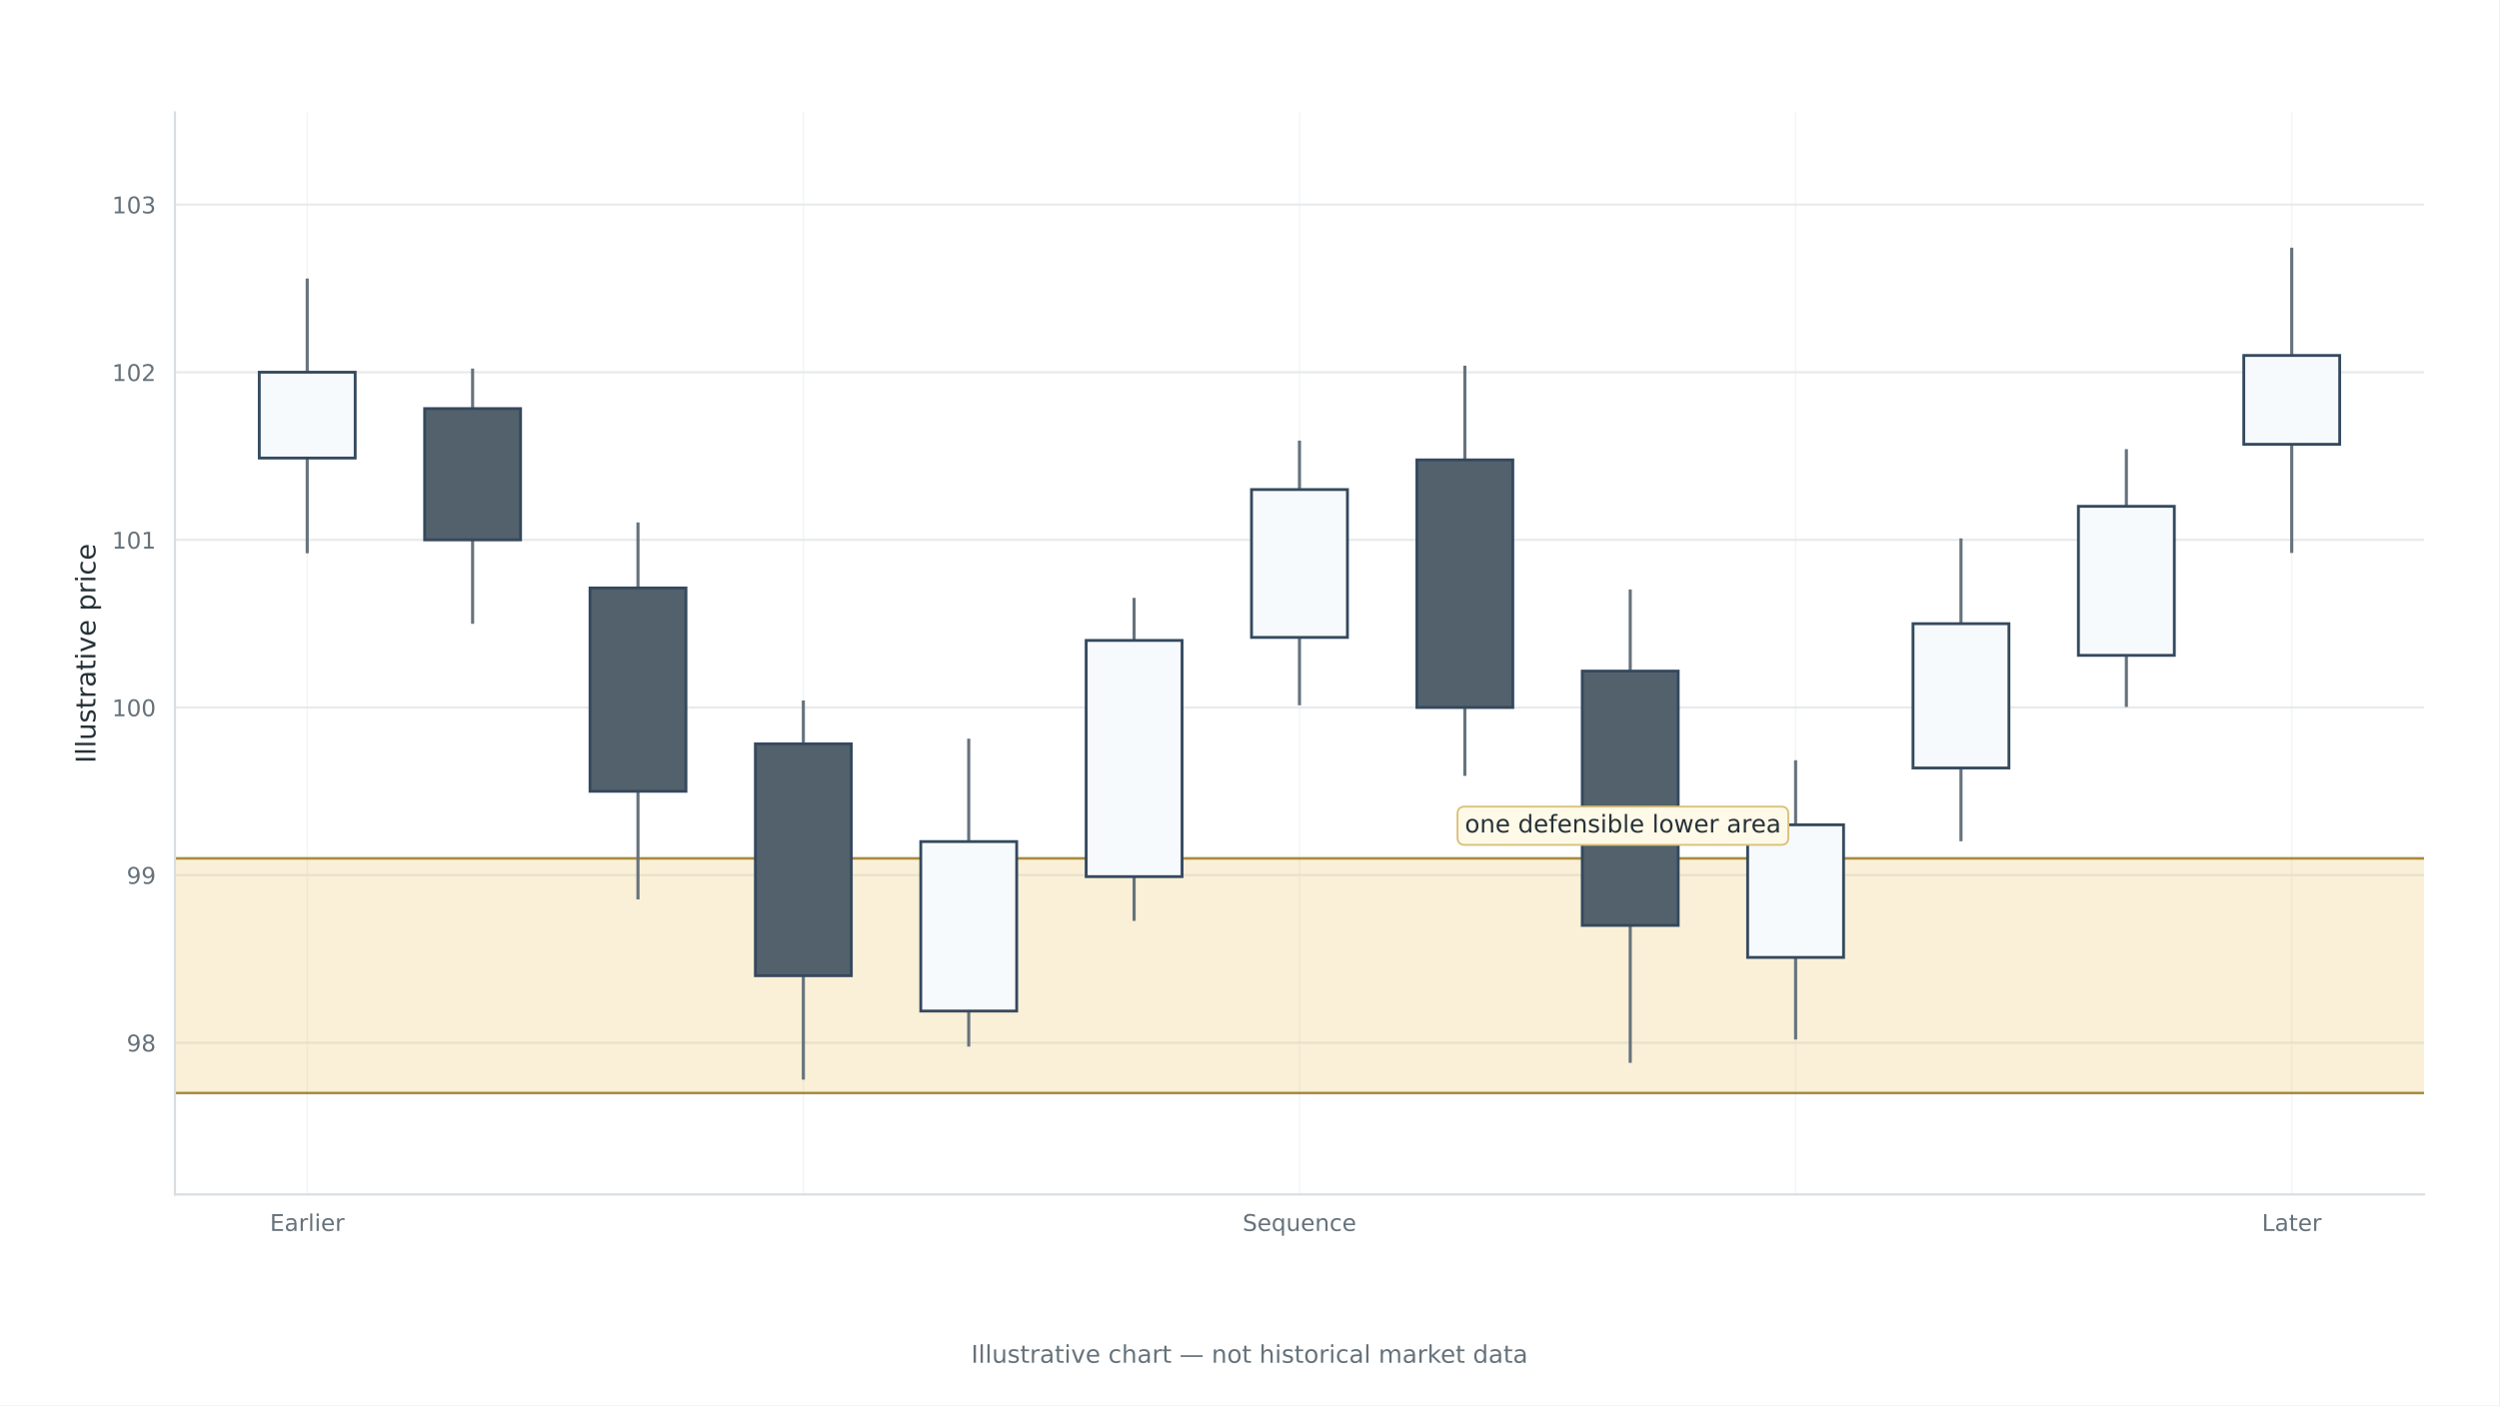
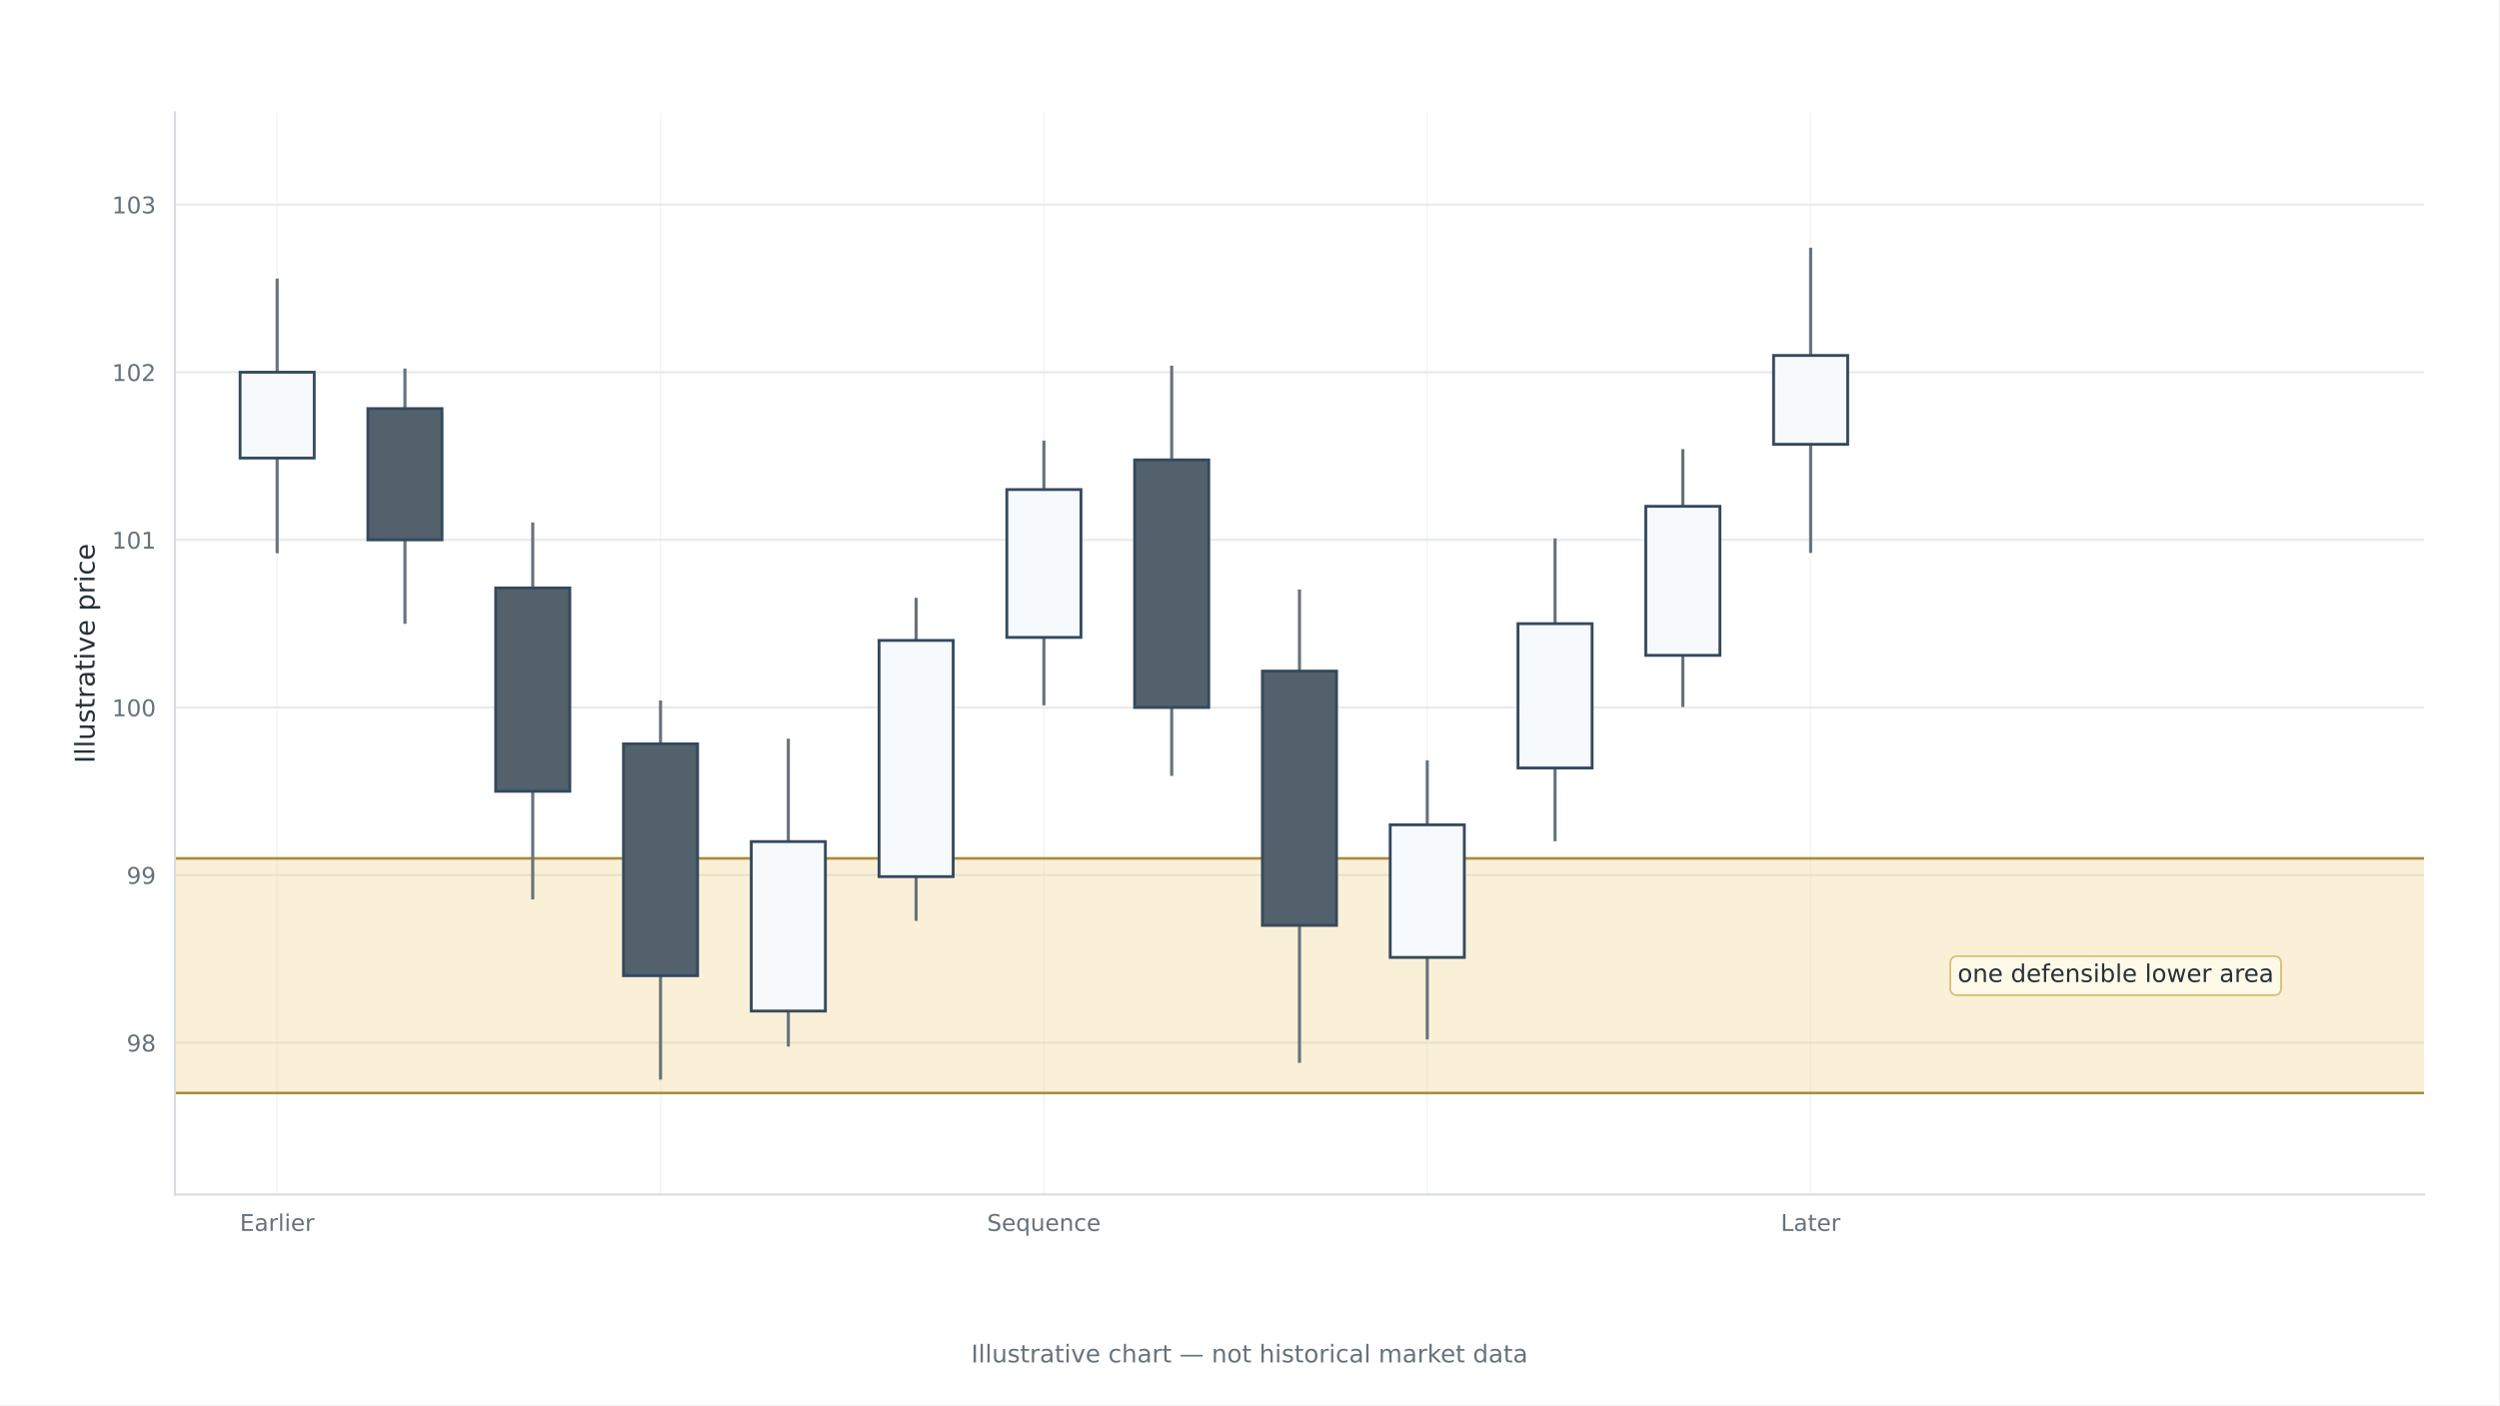
<svg xmlns="http://www.w3.org/2000/svg" width="921.6pt" height="518.4pt" viewBox="0 0 921.6 518.4" version="1.1">
  <defs>
    <style type="text/css">*{stroke-linejoin: round; stroke-linecap: butt}</style>
  </defs>
  <g id="figure_1">
    <g id="patch_1">
      <path d="M 0 518.4  L 921.6 518.4  L 921.6 0  L 0 0  z " style="fill: #ffffff" />
    </g>
    <g id="axes_1">
      <g id="patch_2">
        <path d="M 64.512 440.64  L 893.952 440.64  L 893.952 41.472  L 64.512 41.472  z " style="fill: #ffffff" />
      </g>
      <g id="matplotlib.axis_1">
        <g id="xtick_1">
          <g id="line2d_1">
-             <path d="M 113.303 440.64  L 113.303 41.472  " clip-path="url(#pee61fe0f21)" style="fill: none; stroke: #f2f4f5; stroke-width: 0.55; stroke-linecap: square" />
+             <path d="M 102.214 440.64  L 102.214 41.472  " clip-path="url(#pb5d3ab5c65)" style="fill: none; stroke: #f2f4f5; stroke-width: 0.55; stroke-linecap: square" />
          </g>
          <g id="line2d_2" />
          <g id="text_1">
-             <text style="font-size: 8.5px; font-family: 'DejaVu Sans'; text-anchor: middle; fill: #66727b" x="113.303" y="454.099" transform="rotate(-0 113.3026 454.0987)">Earlier</text>
+             <text style="font-size: 8.5px; font-family: 'DejaVu Sans'; text-anchor: middle; fill: #66727b" x="102.214" y="454.099" transform="rotate(-0 102.2138 454.0987)">Earlier</text>
          </g>
        </g>
        <g id="xtick_2">
          <g id="line2d_3">
-             <path d="M 296.267 440.64  L 296.267 41.472  " clip-path="url(#pee61fe0f21)" style="fill: none; stroke: #f2f4f5; stroke-width: 0.55; stroke-linecap: square" />
+             <path d="M 243.596 440.64  L 243.596 41.472  " clip-path="url(#pb5d3ab5c65)" style="fill: none; stroke: #f2f4f5; stroke-width: 0.55; stroke-linecap: square" />
          </g>
          <g id="line2d_4" />
        </g>
        <g id="xtick_3">
          <g id="line2d_5">
-             <path d="M 479.232 440.64  L 479.232 41.472  " clip-path="url(#pee61fe0f21)" style="fill: none; stroke: #f2f4f5; stroke-width: 0.55; stroke-linecap: square" />
+             <path d="M 384.977 440.64  L 384.977 41.472  " clip-path="url(#pb5d3ab5c65)" style="fill: none; stroke: #f2f4f5; stroke-width: 0.55; stroke-linecap: square" />
          </g>
          <g id="line2d_6" />
          <g id="text_2">
-             <text style="font-size: 8.5px; font-family: 'DejaVu Sans'; text-anchor: middle; fill: #66727b" x="479.232" y="454.099" transform="rotate(-0 479.232 454.0987)">Sequence</text>
+             <text style="font-size: 8.5px; font-family: 'DejaVu Sans'; text-anchor: middle; fill: #66727b" x="384.977" y="454.098" transform="rotate(-0 384.9775 454.098)">Sequence</text>
          </g>
        </g>
        <g id="xtick_4">
          <g id="line2d_7">
-             <path d="M 662.197 440.64  L 662.197 41.472  " clip-path="url(#pee61fe0f21)" style="fill: none; stroke: #f2f4f5; stroke-width: 0.55; stroke-linecap: square" />
+             <path d="M 526.359 440.64  L 526.359 41.472  " clip-path="url(#pb5d3ab5c65)" style="fill: none; stroke: #f2f4f5; stroke-width: 0.55; stroke-linecap: square" />
          </g>
          <g id="line2d_8" />
        </g>
        <g id="xtick_5">
          <g id="line2d_9">
-             <path d="M 845.161 440.64  L 845.161 41.472  " clip-path="url(#pee61fe0f21)" style="fill: none; stroke: #f2f4f5; stroke-width: 0.55; stroke-linecap: square" />
+             <path d="M 667.741 440.64  L 667.741 41.472  " clip-path="url(#pb5d3ab5c65)" style="fill: none; stroke: #f2f4f5; stroke-width: 0.55; stroke-linecap: square" />
          </g>
          <g id="line2d_10" />
          <g id="text_3">
-             <text style="font-size: 8.5px; font-family: 'DejaVu Sans'; text-anchor: middle; fill: #66727b" x="845.161" y="454.099" transform="rotate(-0 845.1614 454.0987)">Later</text>
+             <text style="font-size: 8.5px; font-family: 'DejaVu Sans'; text-anchor: middle; fill: #66727b" x="667.741" y="454.098" transform="rotate(-0 667.7411 454.098)">Later</text>
          </g>
        </g>
      </g>
      <g id="matplotlib.axis_2">
        <g id="ytick_1">
          <g id="line2d_11">
-             <path d="M 64.512 384.667  L 893.952 384.667  " clip-path="url(#pee61fe0f21)" style="fill: none; stroke: #e7eaed; stroke-width: 0.8; stroke-linecap: square" />
+             <path d="M 64.512 384.667  L 893.952 384.667  " clip-path="url(#pb5d3ab5c65)" style="fill: none; stroke: #e7eaed; stroke-width: 0.8; stroke-linecap: square" />
          </g>
          <g id="line2d_12" />
          <g id="text_4">
-             <text style="font-size: 8.5px; font-family: 'DejaVu Sans'; text-anchor: end; fill: #66727b" x="57.512" y="387.896" transform="rotate(-0 57.512 387.8959)">98</text>
+             <text style="font-size: 8.5px; font-family: 'DejaVu Sans'; text-anchor: end; fill: #66727b" x="57.512" y="387.896" transform="rotate(-0 57.512 387.8955)">98</text>
          </g>
        </g>
        <g id="ytick_2">
          <g id="line2d_13">
-             <path d="M 64.512 322.828  L 893.952 322.828  " clip-path="url(#pee61fe0f21)" style="fill: none; stroke: #e7eaed; stroke-width: 0.8; stroke-linecap: square" />
+             <path d="M 64.512 322.828  L 893.952 322.828  " clip-path="url(#pb5d3ab5c65)" style="fill: none; stroke: #e7eaed; stroke-width: 0.8; stroke-linecap: square" />
          </g>
          <g id="line2d_14" />
          <g id="text_5">
-             <text style="font-size: 8.5px; font-family: 'DejaVu Sans'; text-anchor: end; fill: #66727b" x="57.512" y="326.058" transform="rotate(-0 57.512 326.0577)">99</text>
+             <text style="font-size: 8.5px; font-family: 'DejaVu Sans'; text-anchor: end; fill: #66727b" x="57.512" y="326.057" transform="rotate(-0 57.512 326.0574)">99</text>
          </g>
        </g>
        <g id="ytick_3">
          <g id="line2d_15">
-             <path d="M 64.512 260.99  L 893.952 260.99  " clip-path="url(#pee61fe0f21)" style="fill: none; stroke: #e7eaed; stroke-width: 0.8; stroke-linecap: square" />
+             <path d="M 64.512 260.99  L 893.952 260.99  " clip-path="url(#pb5d3ab5c65)" style="fill: none; stroke: #e7eaed; stroke-width: 0.8; stroke-linecap: square" />
          </g>
          <g id="line2d_16" />
          <g id="text_6">
-             <text style="font-size: 8.5px; font-family: 'DejaVu Sans'; text-anchor: end; fill: #66727b" x="57.512" y="264.219" transform="rotate(-0 57.512 264.2195)">100</text>
+             <text style="font-size: 8.5px; font-family: 'DejaVu Sans'; text-anchor: end; fill: #66727b" x="57.512" y="264.219" transform="rotate(-0 57.512 264.2192)">100</text>
          </g>
        </g>
        <g id="ytick_4">
          <g id="line2d_17">
-             <path d="M 64.512 199.152  L 893.952 199.152  " clip-path="url(#pee61fe0f21)" style="fill: none; stroke: #e7eaed; stroke-width: 0.8; stroke-linecap: square" />
+             <path d="M 64.512 199.152  L 893.952 199.152  " clip-path="url(#pb5d3ab5c65)" style="fill: none; stroke: #e7eaed; stroke-width: 0.8; stroke-linecap: square" />
          </g>
          <g id="line2d_18" />
          <g id="text_7">
-             <text style="font-size: 8.5px; font-family: 'DejaVu Sans'; text-anchor: end; fill: #66727b" x="57.512" y="202.381" transform="rotate(-0 57.512 202.3813)">101</text>
+             <text style="font-size: 8.5px; font-family: 'DejaVu Sans'; text-anchor: end; fill: #66727b" x="57.512" y="202.381" transform="rotate(-0 57.512 202.381)">101</text>
          </g>
        </g>
        <g id="ytick_5">
          <g id="line2d_19">
-             <path d="M 64.512 137.314  L 893.952 137.314  " clip-path="url(#pee61fe0f21)" style="fill: none; stroke: #e7eaed; stroke-width: 0.8; stroke-linecap: square" />
+             <path d="M 64.512 137.314  L 893.952 137.314  " clip-path="url(#pb5d3ab5c65)" style="fill: none; stroke: #e7eaed; stroke-width: 0.8; stroke-linecap: square" />
          </g>
          <g id="line2d_20" />
          <g id="text_8">
-             <text style="font-size: 8.5px; font-family: 'DejaVu Sans'; text-anchor: end; fill: #66727b" x="57.512" y="140.543" transform="rotate(-0 57.512 140.5431)">102</text>
+             <text style="font-size: 8.5px; font-family: 'DejaVu Sans'; text-anchor: end; fill: #66727b" x="57.512" y="140.543" transform="rotate(-0 57.512 140.5428)">102</text>
          </g>
        </g>
        <g id="ytick_6">
          <g id="line2d_21">
-             <path d="M 64.512 75.476  L 893.952 75.476  " clip-path="url(#pee61fe0f21)" style="fill: none; stroke: #e7eaed; stroke-width: 0.8; stroke-linecap: square" />
+             <path d="M 64.512 75.476  L 893.952 75.476  " clip-path="url(#pb5d3ab5c65)" style="fill: none; stroke: #e7eaed; stroke-width: 0.8; stroke-linecap: square" />
          </g>
          <g id="line2d_22" />
          <g id="text_9">
-             <text style="font-size: 8.5px; font-family: 'DejaVu Sans'; text-anchor: end; fill: #66727b" x="57.512" y="78.705" transform="rotate(-0 57.512 78.70492)">103</text>
+             <text style="font-size: 8.5px; font-family: 'DejaVu Sans'; text-anchor: end; fill: #66727b" x="57.512" y="78.705" transform="rotate(-0 57.512 78.70459)">103</text>
          </g>
        </g>
        <g id="text_10">
-           <text style="font-size: 10px; font-family: 'DejaVu Sans'; text-anchor: middle; fill: #263238" x="35.208" y="241.056" transform="rotate(-90 35.20794 241.056)">Illustrative price</text>
+           <text style="font-size: 10px; font-family: 'DejaVu Sans'; text-anchor: middle; fill: #263238" x="34.885" y="241.056" transform="rotate(-90 34.88528 241.056)">Illustrative price</text>
        </g>
      </g>
      <g id="patch_3">
-         <path d="M 64.512 403.218  L 893.952 403.218  L 893.952 316.645  L 64.512 316.645  z " clip-path="url(#pee61fe0f21)" style="fill: #e7c76d; opacity: 0.27" />
+         <path d="M 64.512 403.218  L 893.952 403.218  L 893.952 316.645  L 64.512 316.645  z " clip-path="url(#pb5d3ab5c65)" style="fill: #e7c76d; opacity: 0.27" />
      </g>
      <g id="line2d_23">
-         <path d="M 64.512 403.218  L 893.952 403.218  " clip-path="url(#pee61fe0f21)" style="fill: none; stroke: #9d781b; stroke-opacity: 0.85; stroke-width: 0.95; stroke-linecap: square" />
+         <path d="M 64.512 403.218  L 893.952 403.218  " clip-path="url(#pb5d3ab5c65)" style="fill: none; stroke: #9d781b; stroke-opacity: 0.85; stroke-width: 0.95; stroke-linecap: square" />
      </g>
      <g id="line2d_24">
-         <path d="M 64.512 316.645  L 893.952 316.645  " clip-path="url(#pee61fe0f21)" style="fill: none; stroke: #9d781b; stroke-opacity: 0.85; stroke-width: 0.95; stroke-linecap: square" />
+         <path d="M 64.512 316.645  L 893.952 316.645  " clip-path="url(#pb5d3ab5c65)" style="fill: none; stroke: #9d781b; stroke-opacity: 0.85; stroke-width: 0.95; stroke-linecap: square" />
      </g>
      <g id="patch_4">
        <path d="M 64.512 440.64  L 64.512 41.472  " style="fill: none; stroke: #d8dde1; stroke-width: 0.8; stroke-linejoin: miter; stroke-linecap: square" />
      </g>
      <g id="patch_5">
        <path d="M 64.512 440.64  L 893.952 440.64  " style="fill: none; stroke: #d8dde1; stroke-width: 0.8; stroke-linejoin: miter; stroke-linecap: square" />
      </g>
      <g id="LineCollection_1">
-         <path d="M 113.303 204.099  L 113.303 102.746  " clip-path="url(#pee61fe0f21)" style="fill: none; stroke: #66737d; stroke-width: 1.15" />
+         <path d="M 102.214 204.099  L 102.214 102.746  " clip-path="url(#pb5d3ab5c65)" style="fill: none; stroke: #66737d; stroke-width: 1.15" />
      </g>
      <g id="LineCollection_2">
-         <path d="M 174.291 230.133  L 174.291 135.953  " clip-path="url(#pee61fe0f21)" style="fill: none; stroke: #66737d; stroke-width: 1.15" />
+         <path d="M 149.341 230.133  L 149.341 135.953  " clip-path="url(#pb5d3ab5c65)" style="fill: none; stroke: #66737d; stroke-width: 1.15" />
      </g>
      <g id="LineCollection_3">
-         <path d="M 235.279 331.795  L 235.279 192.721  " clip-path="url(#pee61fe0f21)" style="fill: none; stroke: #66737d; stroke-width: 1.15" />
+         <path d="M 196.468 331.795  L 196.468 192.721  " clip-path="url(#pb5d3ab5c65)" style="fill: none; stroke: #66737d; stroke-width: 1.15" />
      </g>
      <g id="LineCollection_4">
-         <path d="M 296.267 398.271  L 296.267 258.393  " clip-path="url(#pee61fe0f21)" style="fill: none; stroke: #66737d; stroke-width: 1.15" />
+         <path d="M 243.596 398.271  L 243.596 258.393  " clip-path="url(#pb5d3ab5c65)" style="fill: none; stroke: #66737d; stroke-width: 1.15" />
      </g>
      <g id="LineCollection_5">
-         <path d="M 357.256 386.089  L 357.256 272.492  " clip-path="url(#pee61fe0f21)" style="fill: none; stroke: #66737d; stroke-width: 1.15" />
+         <path d="M 290.723 386.089  L 290.723 272.492  " clip-path="url(#pb5d3ab5c65)" style="fill: none; stroke: #66737d; stroke-width: 1.15" />
      </g>
      <g id="LineCollection_6">
-         <path d="M 418.244 339.71  L 418.244 220.548  " clip-path="url(#pee61fe0f21)" style="fill: none; stroke: #66737d; stroke-width: 1.15" />
+         <path d="M 337.85 339.71  L 337.85 220.548  " clip-path="url(#pb5d3ab5c65)" style="fill: none; stroke: #66737d; stroke-width: 1.15" />
      </g>
      <g id="LineCollection_7">
-         <path d="M 479.232 260.186  L 479.232 162.544  " clip-path="url(#pee61fe0f21)" style="fill: none; stroke: #66737d; stroke-width: 1.15" />
+         <path d="M 384.977 260.186  L 384.977 162.544  " clip-path="url(#pb5d3ab5c65)" style="fill: none; stroke: #66737d; stroke-width: 1.15" />
      </g>
      <g id="LineCollection_8">
-         <path d="M 540.22 286.22  L 540.22 134.902  " clip-path="url(#pee61fe0f21)" style="fill: none; stroke: #66737d; stroke-width: 1.15" />
+         <path d="M 432.105 286.22  L 432.105 134.902  " clip-path="url(#pb5d3ab5c65)" style="fill: none; stroke: #66737d; stroke-width: 1.15" />
      </g>
      <g id="LineCollection_9">
-         <path d="M 601.208 392.087  L 601.208 217.456  " clip-path="url(#pee61fe0f21)" style="fill: none; stroke: #66737d; stroke-width: 1.15" />
+         <path d="M 479.232 392.087  L 479.232 217.456  " clip-path="url(#pb5d3ab5c65)" style="fill: none; stroke: #66737d; stroke-width: 1.15" />
      </g>
      <g id="LineCollection_10">
-         <path d="M 662.197 383.492  L 662.197 280.469  " clip-path="url(#pee61fe0f21)" style="fill: none; stroke: #66737d; stroke-width: 1.15" />
+         <path d="M 526.359 383.492  L 526.359 280.469  " clip-path="url(#pb5d3ab5c65)" style="fill: none; stroke: #66737d; stroke-width: 1.15" />
      </g>
      <g id="LineCollection_11">
-         <path d="M 723.185 310.337  L 723.185 198.595  " clip-path="url(#pee61fe0f21)" style="fill: none; stroke: #66737d; stroke-width: 1.15" />
+         <path d="M 573.487 310.337  L 573.487 198.595  " clip-path="url(#pb5d3ab5c65)" style="fill: none; stroke: #66737d; stroke-width: 1.15" />
      </g>
      <g id="LineCollection_12">
-         <path d="M 784.173 260.805  L 784.173 165.698  " clip-path="url(#pee61fe0f21)" style="fill: none; stroke: #66737d; stroke-width: 1.15" />
+         <path d="M 620.614 260.805  L 620.614 165.698  " clip-path="url(#pb5d3ab5c65)" style="fill: none; stroke: #66737d; stroke-width: 1.15" />
      </g>
      <g id="LineCollection_13">
-         <path d="M 845.161 203.975  L 845.161 91.368  " clip-path="url(#pee61fe0f21)" style="fill: none; stroke: #66737d; stroke-width: 1.15" />
+         <path d="M 667.741 203.975  L 667.741 91.368  " clip-path="url(#pb5d3ab5c65)" style="fill: none; stroke: #66737d; stroke-width: 1.15" />
      </g>
      <g id="patch_6">
-         <path d="M 95.616 168.975  L 130.989 168.975  L 130.989 137.314  L 95.616 137.314  z " clip-path="url(#pee61fe0f21)" style="fill: #f7fafc; stroke: #34495e; stroke-width: 1.05; stroke-linejoin: miter" />
+         <path d="M 88.547 168.975  L 115.881 168.975  L 115.881 137.314  L 88.547 137.314  z " clip-path="url(#pb5d3ab5c65)" style="fill: #f7fafc; stroke: #34495e; stroke-width: 1.05; stroke-linejoin: miter" />
      </g>
      <g id="patch_7">
-         <path d="M 156.604 199.152  L 191.977 199.152  L 191.977 150.733  L 156.604 150.733  z " clip-path="url(#pee61fe0f21)" style="fill: #52616b; stroke: #34495e; stroke-width: 1.05; stroke-linejoin: miter" />
+         <path d="M 135.674 199.152  L 163.008 199.152  L 163.008 150.733  L 135.674 150.733  z " clip-path="url(#pb5d3ab5c65)" style="fill: #52616b; stroke: #34495e; stroke-width: 1.05; stroke-linejoin: miter" />
      </g>
      <g id="patch_8">
-         <path d="M 217.592 291.909  L 252.966 291.909  L 252.966 216.9  L 217.592 216.9  z " clip-path="url(#pee61fe0f21)" style="fill: #52616b; stroke: #34495e; stroke-width: 1.05; stroke-linejoin: miter" />
+         <path d="M 182.801 291.909  L 210.135 291.909  L 210.135 216.9  L 182.801 216.9  z " clip-path="url(#pb5d3ab5c65)" style="fill: #52616b; stroke: #34495e; stroke-width: 1.05; stroke-linejoin: miter" />
      </g>
      <g id="patch_9">
-         <path d="M 278.581 359.931  L 313.954 359.931  L 313.954 274.409  L 278.581 274.409  z " clip-path="url(#pee61fe0f21)" style="fill: #52616b; stroke: #34495e; stroke-width: 1.05; stroke-linejoin: miter" />
+         <path d="M 229.929 359.931  L 257.263 359.931  L 257.263 274.409  L 229.929 274.409  z " clip-path="url(#pb5d3ab5c65)" style="fill: #52616b; stroke: #34495e; stroke-width: 1.05; stroke-linejoin: miter" />
      </g>
      <g id="patch_10">
-         <path d="M 339.569 372.979  L 374.942 372.979  L 374.942 310.461  L 339.569 310.461  z " clip-path="url(#pee61fe0f21)" style="fill: #f7fafc; stroke: #34495e; stroke-width: 1.05; stroke-linejoin: miter" />
+         <path d="M 277.056 372.979  L 304.39 372.979  L 304.39 310.461  L 277.056 310.461  z " clip-path="url(#pb5d3ab5c65)" style="fill: #f7fafc; stroke: #34495e; stroke-width: 1.05; stroke-linejoin: miter" />
      </g>
      <g id="patch_11">
-         <path d="M 400.557 323.385  L 435.93 323.385  L 435.93 236.255  L 400.557 236.255  z " clip-path="url(#pee61fe0f21)" style="fill: #f7fafc; stroke: #34495e; stroke-width: 1.05; stroke-linejoin: miter" />
+         <path d="M 324.183 323.385  L 351.517 323.385  L 351.517 236.255  L 324.183 236.255  z " clip-path="url(#pb5d3ab5c65)" style="fill: #f7fafc; stroke: #34495e; stroke-width: 1.05; stroke-linejoin: miter" />
      </g>
      <g id="patch_12">
-         <path d="M 461.545 235.142  L 496.919 235.142  L 496.919 180.601  L 461.545 180.601  z " clip-path="url(#pee61fe0f21)" style="fill: #f7fafc; stroke: #34495e; stroke-width: 1.05; stroke-linejoin: miter" />
+         <path d="M 371.311 235.142  L 398.644 235.142  L 398.644 180.601  L 371.311 180.601  z " clip-path="url(#pb5d3ab5c65)" style="fill: #f7fafc; stroke: #34495e; stroke-width: 1.05; stroke-linejoin: miter" />
      </g>
      <g id="patch_13">
-         <path d="M 522.534 260.99  L 557.907 260.99  L 557.907 169.655  L 522.534 169.655  z " clip-path="url(#pee61fe0f21)" style="fill: #52616b; stroke: #34495e; stroke-width: 1.05; stroke-linejoin: miter" />
+         <path d="M 418.438 260.99  L 445.772 260.99  L 445.772 169.655  L 418.438 169.655  z " clip-path="url(#pb5d3ab5c65)" style="fill: #52616b; stroke: #34495e; stroke-width: 1.05; stroke-linejoin: miter" />
      </g>
      <g id="patch_14">
-         <path d="M 583.522 341.38  L 618.895 341.38  L 618.895 247.571  L 583.522 247.571  z " clip-path="url(#pee61fe0f21)" style="fill: #52616b; stroke: #34495e; stroke-width: 1.05; stroke-linejoin: miter" />
+         <path d="M 465.565 341.38  L 492.899 341.38  L 492.899 247.571  L 465.565 247.571  z " clip-path="url(#pb5d3ab5c65)" style="fill: #52616b; stroke: #34495e; stroke-width: 1.05; stroke-linejoin: miter" />
      </g>
      <g id="patch_15">
-         <path d="M 644.51 353.191  L 679.883 353.191  L 679.883 304.277  L 644.51 304.277  z " clip-path="url(#pee61fe0f21)" style="fill: #f7fafc; stroke: #34495e; stroke-width: 1.05; stroke-linejoin: miter" />
+         <path d="M 512.692 353.191  L 540.026 353.191  L 540.026 304.277  L 512.692 304.277  z " clip-path="url(#pb5d3ab5c65)" style="fill: #f7fafc; stroke: #34495e; stroke-width: 1.05; stroke-linejoin: miter" />
      </g>
      <g id="patch_16">
-         <path d="M 705.498 283.314  L 740.872 283.314  L 740.872 230.071  L 705.498 230.071  z " clip-path="url(#pee61fe0f21)" style="fill: #f7fafc; stroke: #34495e; stroke-width: 1.05; stroke-linejoin: miter" />
+         <path d="M 559.82 283.314  L 587.153 283.314  L 587.153 230.071  L 559.82 230.071  z " clip-path="url(#pb5d3ab5c65)" style="fill: #f7fafc; stroke: #34495e; stroke-width: 1.05; stroke-linejoin: miter" />
      </g>
      <g id="patch_17">
-         <path d="M 766.487 241.758  L 801.86 241.758  L 801.86 186.784  L 766.487 186.784  z " clip-path="url(#pee61fe0f21)" style="fill: #f7fafc; stroke: #34495e; stroke-width: 1.05; stroke-linejoin: miter" />
+         <path d="M 606.947 241.758  L 634.281 241.758  L 634.281 186.784  L 606.947 186.784  z " clip-path="url(#pb5d3ab5c65)" style="fill: #f7fafc; stroke: #34495e; stroke-width: 1.05; stroke-linejoin: miter" />
      </g>
      <g id="patch_18">
-         <path d="M 827.475 163.904  L 862.848 163.904  L 862.848 131.13  L 827.475 131.13  z " clip-path="url(#pee61fe0f21)" style="fill: #f7fafc; stroke: #34495e; stroke-width: 1.05; stroke-linejoin: miter" />
+         <path d="M 654.074 163.904  L 681.408 163.904  L 681.408 131.13  L 654.074 131.13  z " clip-path="url(#pb5d3ab5c65)" style="fill: #f7fafc; stroke: #34495e; stroke-width: 1.05; stroke-linejoin: miter" />
      </g>
      <g id="text_11">
        <g id="patch_19">
-           <path d="M 540.22 311.672  L 656.822 311.672  Q 659.522 311.672 659.522 308.972  L 659.522 300.262  Q 659.522 297.562 656.822 297.562  L 540.22 297.562  Q 537.52 297.562 537.52 300.262  L 537.52 308.972  Q 537.52 311.672 540.22 311.672  z " style="fill: #fff9e8; stroke: #d9c17a; stroke-width: 0.7; stroke-linejoin: miter" />
-         </g>
-         <text style="font-size: 9px; font-family: 'DejaVu Sans'; text-anchor: start; fill: #263238" x="540.22" y="307.1" transform="rotate(-0 540.2202 307.1002)">one defensible lower area</text>
+           <path d="M 721.937 367.132  L 838.544 367.132  Q 841.244 367.132 841.244 364.432  L 841.244 355.431  Q 841.244 352.731 838.544 352.731  L 721.937 352.731  Q 719.237 352.731 719.237 355.431  L 719.237 364.432  Q 719.237 367.132 721.937 367.132  z " style="fill: #fff9e8; stroke: #d9c17a; stroke-width: 0.7; stroke-linejoin: miter" />
+         </g>
+         <text style="font-size: 9px; font-family: 'DejaVu Sans'; text-anchor: start; fill: #263238" x="721.937" y="362.27" transform="rotate(-0 721.9375 362.2695)">one defensible lower area</text>
      </g>
    </g>
    <g id="text_12">
-       <text style="font-size: 9px; font-family: 'DejaVu Sans'; text-anchor: middle; fill: #66727b" x="460.8" y="502.739" transform="rotate(-0 460.8 502.7394)">Illustrative chart — not historical market data</text>
+       <text style="font-size: 9px; font-family: 'DejaVu Sans'; text-anchor: middle; fill: #66727b" x="460.8" y="502.594" transform="rotate(-0 460.8 502.5942)">Illustrative chart — not historical market data</text>
    </g>
  </g>
  <defs>
-     <clipPath id="pee61fe0f21">
+     <clipPath id="pb5d3ab5c65">
      <rect x="64.512" y="41.472" width="829.44" height="399.168" />
    </clipPath>
  </defs>
</svg>
